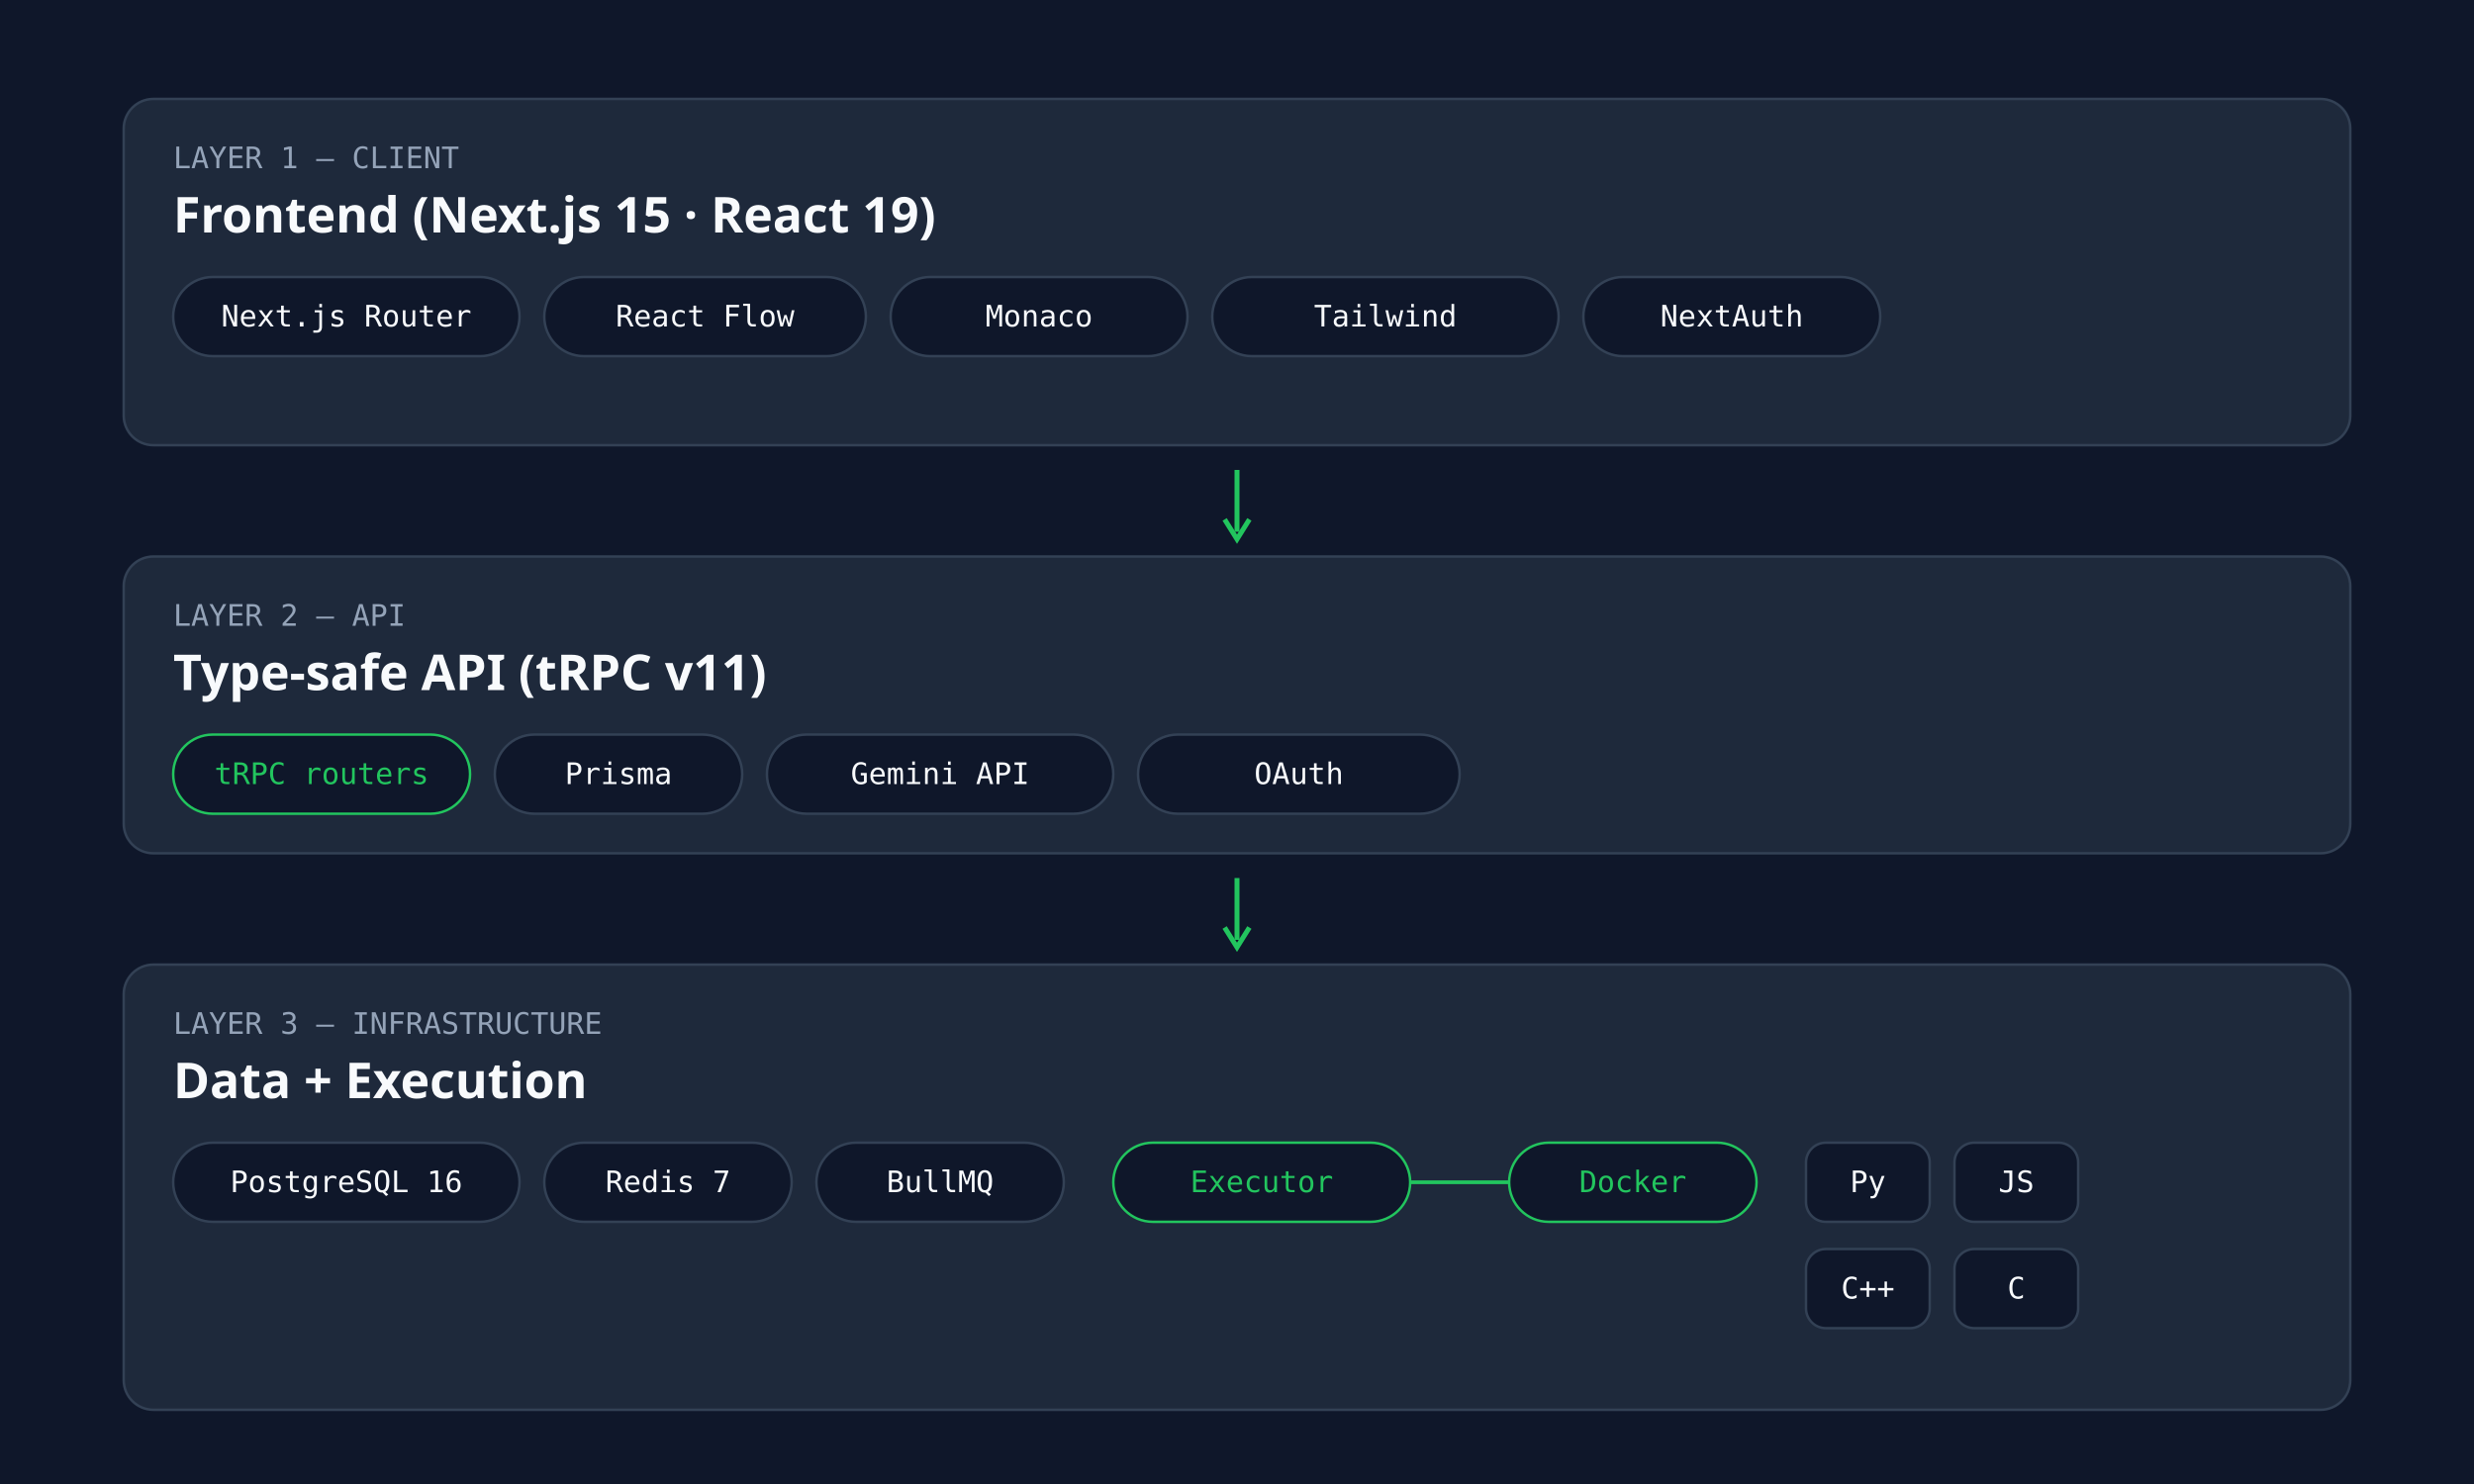
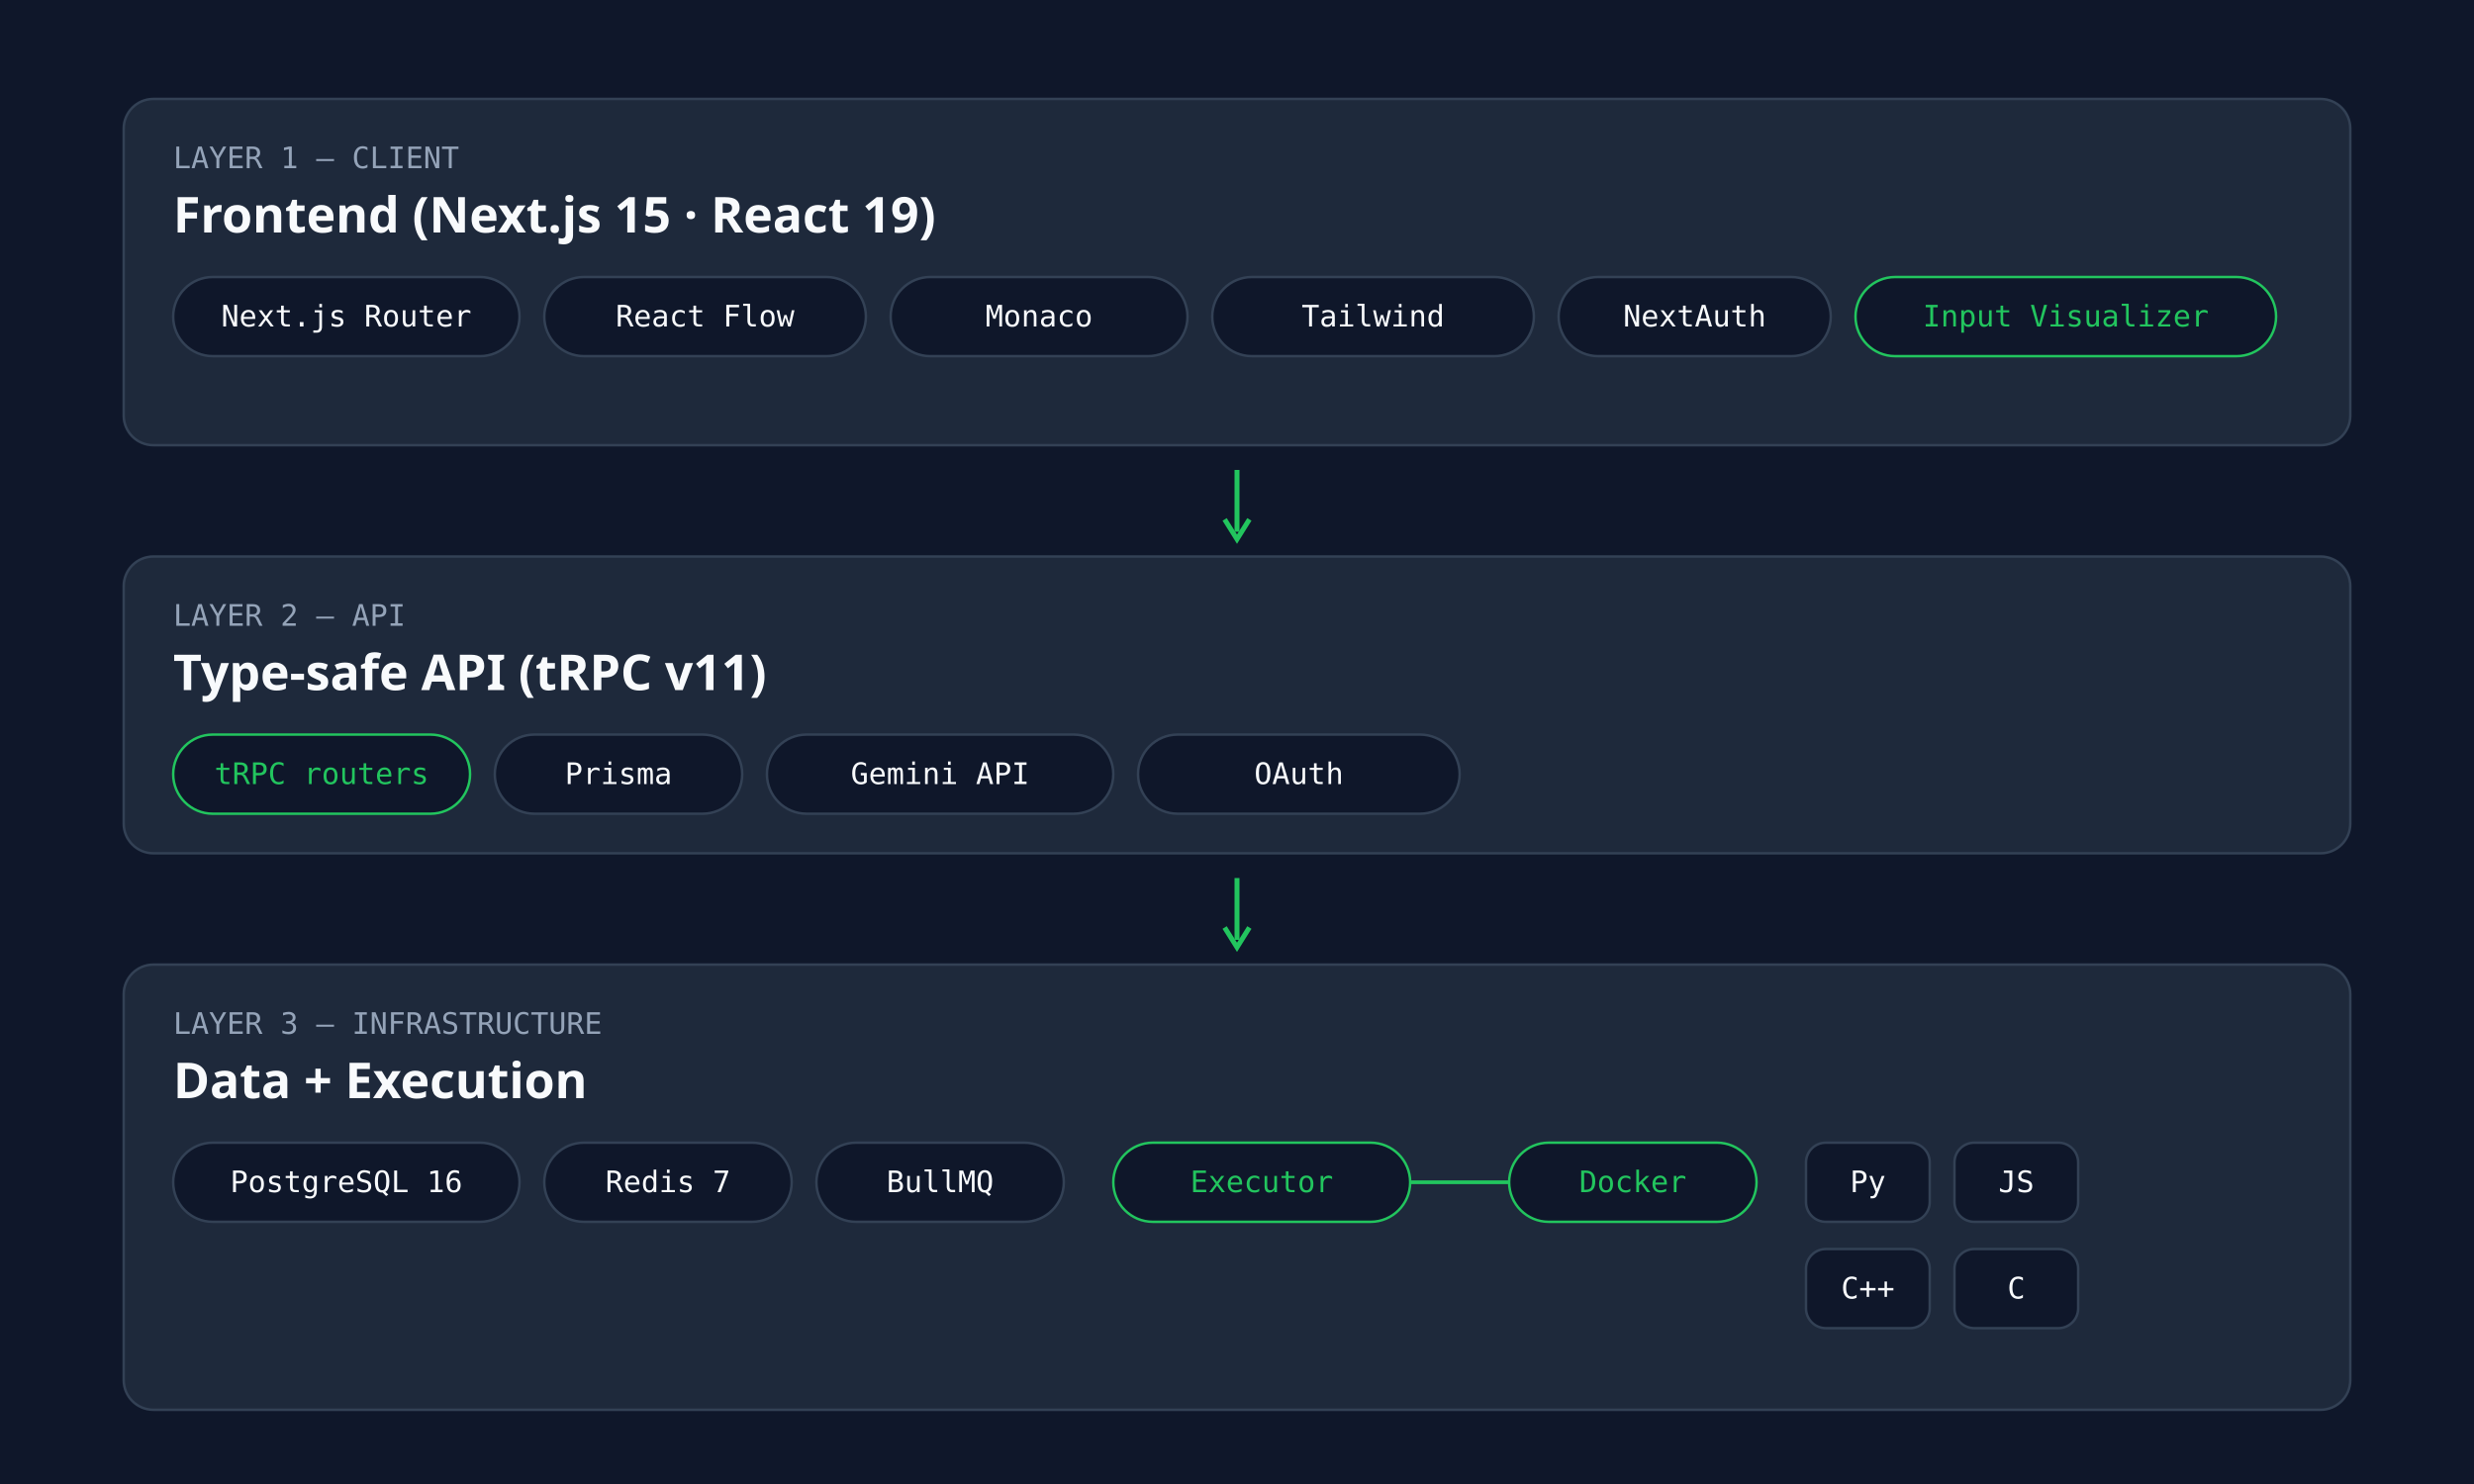
<svg xmlns="http://www.w3.org/2000/svg" viewBox="0 0 1000 600" width="1000" height="600" font-family="'Fira Sans', sans-serif">
  <rect width="1000" height="600" fill="#0f172a" />
  <g transform="translate(50, 40)">
    <rect width="900" height="140" rx="12" fill="#1e293b" stroke="#334155" />
    <text x="20" y="28" fill="#94a3b8" font-size="12" font-family="'Fira Code', monospace">LAYER 1 — CLIENT</text>
    <text x="20" y="54" fill="#f8fafc" font-size="20" font-weight="600">Frontend (Next.js 15 · React 19)</text>
    <g font-size="12" font-family="'Fira Code', monospace">
      <rect x="20" y="72" width="140" height="32" rx="16" fill="#0f172a" stroke="#334155" />
      <text x="90" y="92" fill="#f8fafc" text-anchor="middle">Next.js Router</text>
      <rect x="170" y="72" width="130" height="32" rx="16" fill="#0f172a" stroke="#334155" />
      <text x="235" y="92" fill="#f8fafc" text-anchor="middle">React Flow</text>
      <rect x="310" y="72" width="120" height="32" rx="16" fill="#0f172a" stroke="#334155" />
      <text x="370" y="92" fill="#f8fafc" text-anchor="middle">Monaco</text>
-       <rect x="440" y="72" width="140" height="32" rx="16" fill="#0f172a" stroke="#334155" />
-       <text x="510" y="92" fill="#f8fafc" text-anchor="middle">Tailwind</text>
-       <rect x="590" y="72" width="120" height="32" rx="16" fill="#0f172a" stroke="#334155" />
-       <text x="650" y="92" fill="#f8fafc" text-anchor="middle">NextAuth</text>
+       <rect x="440" y="72" width="130" height="32" rx="16" fill="#0f172a" stroke="#334155" />
+       <text x="505" y="92" fill="#f8fafc" text-anchor="middle">Tailwind</text>
+       <rect x="580" y="72" width="110" height="32" rx="16" fill="#0f172a" stroke="#334155" />
+       <text x="635" y="92" fill="#f8fafc" text-anchor="middle">NextAuth</text>
+       <rect x="700" y="72" width="170" height="32" rx="16" fill="#0f172a" stroke="#22c55e" />
+       <text x="785" y="92" fill="#22c55e" text-anchor="middle">Input Visualizer</text>
    </g>
  </g>
  <g stroke="#22c55e" stroke-width="2" fill="none">
    <path d="M500 190 L500 215" />
    <path d="M495 210 L500 218 L505 210" />
  </g>
  <g transform="translate(50, 225)">
    <rect width="900" height="120" rx="12" fill="#1e293b" stroke="#334155" />
    <text x="20" y="28" fill="#94a3b8" font-size="12" font-family="'Fira Code', monospace">LAYER 2 — API</text>
    <text x="20" y="54" fill="#f8fafc" font-size="20" font-weight="600">Type-safe API (tRPC v11)</text>
    <g font-size="12" font-family="'Fira Code', monospace">
      <rect x="20" y="72" width="120" height="32" rx="16" fill="#0f172a" stroke="#22c55e" />
      <text x="80" y="92" fill="#22c55e" text-anchor="middle">tRPC routers</text>
      <rect x="150" y="72" width="100" height="32" rx="16" fill="#0f172a" stroke="#334155" />
      <text x="200" y="92" fill="#f8fafc" text-anchor="middle">Prisma</text>
      <rect x="260" y="72" width="140" height="32" rx="16" fill="#0f172a" stroke="#334155" />
      <text x="330" y="92" fill="#f8fafc" text-anchor="middle">Gemini API</text>
      <rect x="410" y="72" width="130" height="32" rx="16" fill="#0f172a" stroke="#334155" />
      <text x="475" y="92" fill="#f8fafc" text-anchor="middle">OAuth</text>
    </g>
  </g>
  <g stroke="#22c55e" stroke-width="2" fill="none">
    <path d="M500 355 L500 380" />
    <path d="M495 375 L500 383 L505 375" />
  </g>
  <g transform="translate(50, 390)">
    <rect width="900" height="180" rx="12" fill="#1e293b" stroke="#334155" />
    <text x="20" y="28" fill="#94a3b8" font-size="12" font-family="'Fira Code', monospace">LAYER 3 — INFRASTRUCTURE</text>
    <text x="20" y="54" fill="#f8fafc" font-size="20" font-weight="600">Data + Execution</text>
    <g font-size="12" font-family="'Fira Code', monospace">
      <rect x="20" y="72" width="140" height="32" rx="16" fill="#0f172a" stroke="#334155" />
      <text x="90" y="92" fill="#f8fafc" text-anchor="middle">PostgreSQL 16</text>
      <rect x="170" y="72" width="100" height="32" rx="16" fill="#0f172a" stroke="#334155" />
      <text x="220" y="92" fill="#f8fafc" text-anchor="middle">Redis 7</text>
      <rect x="280" y="72" width="100" height="32" rx="16" fill="#0f172a" stroke="#334155" />
      <text x="330" y="92" fill="#f8fafc" text-anchor="middle">BullMQ</text>
      <rect x="400" y="72" width="120" height="32" rx="16" fill="#0f172a" stroke="#22c55e" />
      <text x="460" y="92" fill="#22c55e" text-anchor="middle">Executor</text>
      <path d="M520 88 L560 88" stroke="#22c55e" stroke-width="1.5" fill="none" />
      <rect x="560" y="72" width="100" height="32" rx="16" fill="#0f172a" stroke="#22c55e" />
      <text x="610" y="92" fill="#22c55e" text-anchor="middle">Docker</text>
      <rect x="680" y="72" width="50" height="32" rx="8" fill="#0f172a" stroke="#334155" />
      <text x="705" y="92" fill="#f8fafc" text-anchor="middle">Py</text>
      <rect x="740" y="72" width="50" height="32" rx="8" fill="#0f172a" stroke="#334155" />
      <text x="765" y="92" fill="#f8fafc" text-anchor="middle">JS</text>
      <rect x="680" y="115" width="50" height="32" rx="8" fill="#0f172a" stroke="#334155" />
      <text x="705" y="135" fill="#f8fafc" text-anchor="middle">C++</text>
      <rect x="740" y="115" width="50" height="32" rx="8" fill="#0f172a" stroke="#334155" />
      <text x="765" y="135" fill="#f8fafc" text-anchor="middle">C</text>
    </g>
  </g>
</svg>
